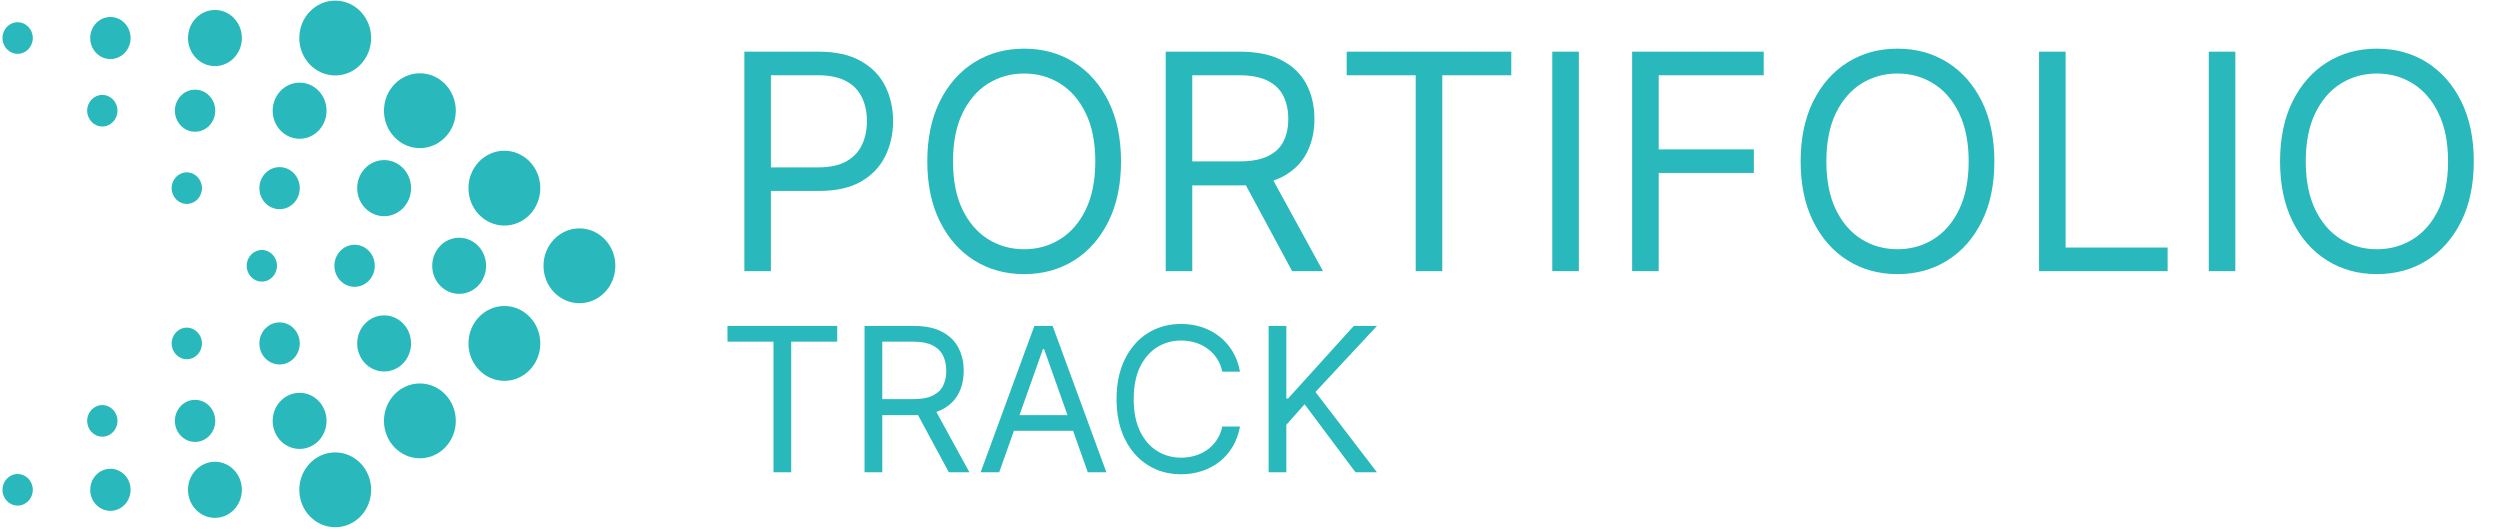
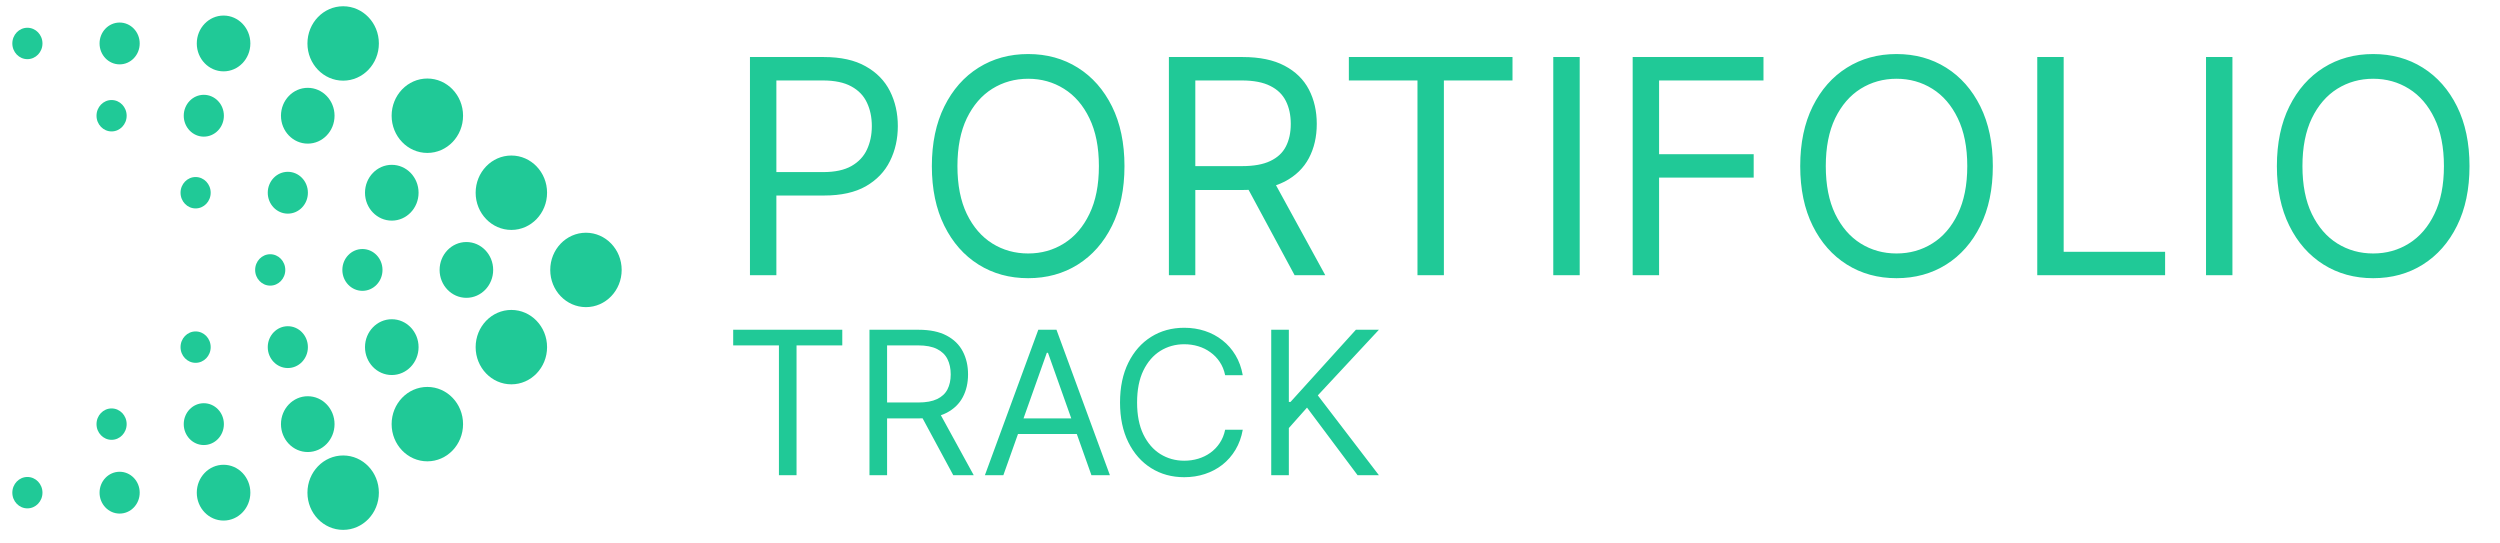
- <svg xmlns="http://www.w3.org/2000/svg" width="174" height="37" viewBox="0 0 174 37" fill="none">
-   <ellipse cx="40.328" cy="18.499" rx="2.5" ry="2.604" fill="#29B8BB" />
-   <ellipse cx="31.957" cy="18.499" rx="1.875" ry="1.953" fill="#29B8BB" />
-   <ellipse cx="24.68" cy="18.499" rx="1.405" ry="1.464" fill="#29B8BB" />
-   <ellipse cx="18.224" cy="18.499" rx="1.055" ry="1.099" fill="#29B8BB" />
-   <ellipse cx="35.105" cy="23.903" rx="2.5" ry="2.604" fill="#29B8BB" />
-   <ellipse cx="26.735" cy="23.903" rx="1.875" ry="1.953" fill="#29B8BB" />
-   <ellipse cx="19.458" cy="23.903" rx="1.405" ry="1.464" fill="#29B8BB" />
-   <ellipse cx="13.002" cy="23.903" rx="1.055" ry="1.099" fill="#29B8BB" />
-   <ellipse cx="35.105" cy="13.095" rx="2.5" ry="2.604" fill="#29B8BB" />
-   <ellipse cx="26.735" cy="13.095" rx="1.875" ry="1.953" fill="#29B8BB" />
-   <ellipse cx="19.458" cy="13.095" rx="1.405" ry="1.464" fill="#29B8BB" />
-   <ellipse cx="13.002" cy="13.095" rx="1.055" ry="1.099" fill="#29B8BB" />
-   <ellipse cx="29.224" cy="29.293" rx="2.5" ry="2.604" fill="#29B8BB" />
-   <ellipse cx="20.853" cy="29.293" rx="1.875" ry="1.953" fill="#29B8BB" />
-   <ellipse cx="13.577" cy="29.293" rx="1.405" ry="1.464" fill="#29B8BB" />
-   <ellipse cx="7.121" cy="29.293" rx="1.055" ry="1.099" fill="#29B8BB" />
-   <ellipse cx="29.224" cy="7.705" rx="2.5" ry="2.604" fill="#29B8BB" />
-   <ellipse cx="20.853" cy="7.705" rx="1.875" ry="1.953" fill="#29B8BB" />
-   <ellipse cx="13.577" cy="7.705" rx="1.405" ry="1.464" fill="#29B8BB" />
-   <ellipse cx="7.121" cy="7.705" rx="1.055" ry="1.099" fill="#29B8BB" />
-   <ellipse cx="23.331" cy="34.091" rx="2.5" ry="2.604" fill="#29B8BB" />
-   <ellipse cx="14.96" cy="34.091" rx="1.875" ry="1.953" fill="#29B8BB" />
-   <ellipse cx="7.684" cy="34.091" rx="1.405" ry="1.464" fill="#29B8BB" />
-   <ellipse cx="1.228" cy="34.091" rx="1.055" ry="1.099" fill="#29B8BB" />
-   <ellipse cx="23.331" cy="2.647" rx="2.5" ry="2.604" fill="#29B8BB" />
-   <ellipse cx="14.96" cy="2.647" rx="1.875" ry="1.953" fill="#29B8BB" />
-   <ellipse cx="7.684" cy="2.647" rx="1.405" ry="1.464" fill="#29B8BB" />
-   <ellipse cx="1.228" cy="2.647" rx="1.055" ry="1.099" fill="#29B8BB" />
-   <path d="M51.807 18.869V3.596H56.967C58.165 3.596 59.145 3.812 59.905 4.245C60.671 4.672 61.238 5.251 61.606 5.982C61.974 6.713 62.158 7.528 62.158 8.428C62.158 9.328 61.974 10.146 61.606 10.882C61.243 11.618 60.681 12.204 59.92 12.642C59.16 13.074 58.185 13.29 56.997 13.29H53.298V11.65H56.937C57.758 11.65 58.416 11.508 58.914 11.225C59.411 10.941 59.771 10.559 59.995 10.076C60.224 9.589 60.338 9.04 60.338 8.428C60.338 7.817 60.224 7.27 59.995 6.788C59.771 6.305 59.408 5.928 58.906 5.654C58.404 5.376 57.738 5.237 56.908 5.237H53.656V18.869H51.807ZM78.023 11.232C78.023 12.843 77.732 14.235 77.151 15.408C76.569 16.582 75.771 17.487 74.757 18.123C73.743 18.759 72.584 19.078 71.282 19.078C69.979 19.078 68.821 18.759 67.806 18.123C66.792 17.487 65.994 16.582 65.413 15.408C64.831 14.235 64.54 12.843 64.54 11.232C64.54 9.621 64.831 8.229 65.413 7.056C65.994 5.883 66.792 4.978 67.806 4.342C68.821 3.705 69.979 3.387 71.282 3.387C72.584 3.387 73.743 3.705 74.757 4.342C75.771 4.978 76.569 5.883 77.151 7.056C77.732 8.229 78.023 9.621 78.023 11.232ZM76.233 11.232C76.233 9.91 76.012 8.794 75.57 7.884C75.132 6.974 74.538 6.286 73.787 5.818C73.042 5.351 72.206 5.117 71.282 5.117C70.357 5.117 69.519 5.351 68.769 5.818C68.023 6.286 67.429 6.974 66.986 7.884C66.549 8.794 66.33 9.91 66.33 11.232C66.33 12.555 66.549 13.671 66.986 14.581C67.429 15.491 68.023 16.179 68.769 16.646C69.519 17.114 70.357 17.347 71.282 17.347C72.206 17.347 73.042 17.114 73.787 16.646C74.538 16.179 75.132 15.491 75.57 14.581C76.012 13.671 76.233 12.555 76.233 11.232ZM81.133 18.869V3.596H86.293C87.487 3.596 88.466 3.8 89.232 4.207C89.997 4.61 90.564 5.164 90.932 5.87C91.3 6.576 91.484 7.379 91.484 8.279C91.484 9.179 91.3 9.977 90.932 10.673C90.564 11.369 90 11.916 89.239 12.314C88.478 12.706 87.507 12.903 86.323 12.903H82.147V11.232H86.264C87.079 11.232 87.735 11.113 88.232 10.874C88.734 10.636 89.097 10.298 89.321 9.86C89.55 9.418 89.664 8.891 89.664 8.279C89.664 7.668 89.55 7.133 89.321 6.676C89.092 6.218 88.727 5.865 88.225 5.617C87.723 5.363 87.059 5.237 86.234 5.237H82.982V18.869H81.133ZM88.322 12.008L92.08 18.869H89.933L86.234 12.008H88.322ZM93.73 5.237V3.596H105.185V5.237H100.382V18.869H98.533V5.237H93.73ZM109.889 3.596V18.869H108.039V3.596H109.889ZM113.597 18.869V3.596H122.754V5.237H115.446V10.397H122.068V12.038H115.446V18.869H113.597ZM138.808 11.232C138.808 12.843 138.517 14.235 137.936 15.408C137.354 16.582 136.556 17.487 135.542 18.123C134.528 18.759 133.369 19.078 132.067 19.078C130.764 19.078 129.606 18.759 128.592 18.123C127.577 17.487 126.78 16.582 126.198 15.408C125.616 14.235 125.325 12.843 125.325 11.232C125.325 9.621 125.616 8.229 126.198 7.056C126.78 5.883 127.577 4.978 128.592 4.342C129.606 3.705 130.764 3.387 132.067 3.387C133.369 3.387 134.528 3.705 135.542 4.342C136.556 4.978 137.354 5.883 137.936 7.056C138.517 8.229 138.808 9.621 138.808 11.232ZM137.019 11.232C137.019 9.91 136.797 8.794 136.355 7.884C135.917 6.974 135.323 6.286 134.573 5.818C133.827 5.351 132.992 5.117 132.067 5.117C131.142 5.117 130.304 5.351 129.554 5.818C128.808 6.286 128.214 6.974 127.771 7.884C127.334 8.794 127.115 9.91 127.115 11.232C127.115 12.555 127.334 13.671 127.771 14.581C128.214 15.491 128.808 16.179 129.554 16.646C130.304 17.114 131.142 17.347 132.067 17.347C132.992 17.347 133.827 17.114 134.573 16.646C135.323 16.179 135.917 15.491 136.355 14.581C136.797 13.671 137.019 12.555 137.019 11.232ZM141.918 18.869V3.596H143.767V17.228H150.867V18.869H141.918ZM155.58 3.596V18.869H153.731V3.596H155.58ZM172.175 11.232C172.175 12.843 171.884 14.235 171.302 15.408C170.72 16.582 169.922 17.487 168.908 18.123C167.894 18.759 166.736 19.078 165.433 19.078C164.13 19.078 162.972 18.759 161.958 18.123C160.944 17.487 160.146 16.582 159.564 15.408C158.982 14.235 158.692 12.843 158.692 11.232C158.692 9.621 158.982 8.229 159.564 7.056C160.146 5.883 160.944 4.978 161.958 4.342C162.972 3.705 164.13 3.387 165.433 3.387C166.736 3.387 167.894 3.705 168.908 4.342C169.922 4.978 170.72 5.883 171.302 7.056C171.884 8.229 172.175 9.621 172.175 11.232ZM170.385 11.232C170.385 9.91 170.164 8.794 169.721 7.884C169.284 6.974 168.689 6.286 167.939 5.818C167.193 5.351 166.358 5.117 165.433 5.117C164.508 5.117 163.671 5.351 162.92 5.818C162.174 6.286 161.58 6.974 161.138 7.884C160.7 8.794 160.481 9.91 160.481 11.232C160.481 12.555 160.7 13.671 161.138 14.581C161.58 15.491 162.174 16.179 162.92 16.646C163.671 17.114 164.508 17.347 165.433 17.347C166.358 17.347 167.193 17.114 167.939 16.646C168.689 16.179 169.284 15.491 169.721 14.581C170.164 13.671 170.385 12.555 170.385 11.232ZM50.633 23.781V22.687H58.27V23.781H55.068V32.869H53.835V23.781H50.633ZM60.173 32.869V22.687H63.613C64.408 22.687 65.061 22.823 65.572 23.095C66.082 23.363 66.46 23.733 66.705 24.203C66.951 24.674 67.073 25.209 67.073 25.809C67.073 26.409 66.951 26.941 66.705 27.405C66.46 27.869 66.084 28.233 65.577 28.499C65.07 28.761 64.422 28.891 63.633 28.891H60.849V27.778H63.593C64.137 27.778 64.574 27.698 64.906 27.539C65.24 27.38 65.482 27.155 65.632 26.863C65.784 26.568 65.86 26.217 65.86 25.809C65.86 25.401 65.784 25.045 65.632 24.74C65.479 24.435 65.235 24.2 64.901 24.034C64.566 23.865 64.123 23.781 63.573 23.781H61.406V32.869H60.173ZM64.965 28.295L67.471 32.869H66.039L63.573 28.295H64.965ZM69.545 32.869H68.253L71.991 22.687H73.264L77.003 32.869H75.71L72.668 24.298H72.588L69.545 32.869ZM70.023 28.891H75.233V29.985H70.023V28.891ZM86.303 25.869H85.07C84.998 25.514 84.87 25.203 84.688 24.934C84.509 24.666 84.29 24.44 84.031 24.258C83.776 24.072 83.493 23.933 83.181 23.84C82.87 23.747 82.545 23.701 82.207 23.701C81.59 23.701 81.032 23.857 80.531 24.168C80.034 24.48 79.638 24.939 79.343 25.546C79.051 26.152 78.906 26.896 78.906 27.778C78.906 28.659 79.051 29.404 79.343 30.01C79.638 30.616 80.034 31.076 80.531 31.387C81.032 31.699 81.59 31.854 82.207 31.854C82.545 31.854 82.87 31.808 83.181 31.715C83.493 31.622 83.776 31.485 84.031 31.303C84.29 31.117 84.509 30.89 84.688 30.622C84.87 30.35 84.998 30.038 85.07 29.687H86.303C86.21 30.207 86.041 30.673 85.796 31.084C85.551 31.495 85.246 31.845 84.882 32.133C84.517 32.418 84.108 32.635 83.653 32.784C83.203 32.933 82.721 33.008 82.207 33.008C81.338 33.008 80.566 32.796 79.89 32.371C79.214 31.947 78.682 31.344 78.294 30.562C77.906 29.78 77.712 28.852 77.712 27.778C77.712 26.704 77.906 25.776 78.294 24.994C78.682 24.212 79.214 23.608 79.89 23.184C80.566 22.76 81.338 22.548 82.207 22.548C82.721 22.548 83.203 22.622 83.653 22.771C84.108 22.921 84.517 23.139 84.882 23.428C85.246 23.713 85.551 24.061 85.796 24.472C86.041 24.879 86.21 25.345 86.303 25.869ZM88.296 32.869V22.687H89.529V27.738H89.648L94.222 22.687H95.833L91.557 27.281L95.833 32.869H94.341L90.801 28.136L89.529 29.567V32.869H88.296Z" fill="#29B8BB" />
+ <svg xmlns="http://www.w3.org/2000/svg" width="175" height="38" viewBox="0 0 175 38" fill="none">
+   <ellipse cx="41.017" cy="18.895" rx="2.5" ry="2.604" fill="#20C997" />
+   <ellipse cx="32.647" cy="18.895" rx="1.875" ry="1.953" fill="#20C997" />
+   <ellipse cx="25.37" cy="18.895" rx="1.405" ry="1.464" fill="#20C997" />
+   <ellipse cx="18.915" cy="18.895" rx="1.055" ry="1.099" fill="#20C997" />
+   <ellipse cx="35.795" cy="24.299" rx="2.5" ry="2.604" fill="#20C997" />
+   <ellipse cx="27.425" cy="24.299" rx="1.875" ry="1.953" fill="#20C997" />
+   <ellipse cx="20.148" cy="24.299" rx="1.405" ry="1.464" fill="#20C997" />
+   <ellipse cx="13.693" cy="24.299" rx="1.055" ry="1.099" fill="#20C997" />
+   <ellipse cx="35.795" cy="13.491" rx="2.5" ry="2.604" fill="#20C997" />
+   <ellipse cx="27.425" cy="13.491" rx="1.875" ry="1.953" fill="#20C997" />
+   <ellipse cx="20.148" cy="13.491" rx="1.405" ry="1.464" fill="#20C997" />
+   <ellipse cx="13.693" cy="13.491" rx="1.055" ry="1.099" fill="#20C997" />
+   <ellipse cx="29.914" cy="29.689" rx="2.5" ry="2.604" fill="#20C997" />
+   <ellipse cx="21.543" cy="29.689" rx="1.875" ry="1.953" fill="#20C997" />
+   <ellipse cx="14.267" cy="29.689" rx="1.405" ry="1.464" fill="#20C997" />
+   <ellipse cx="7.811" cy="29.689" rx="1.055" ry="1.099" fill="#20C997" />
+   <ellipse cx="29.914" cy="8.101" rx="2.5" ry="2.604" fill="#20C997" />
+   <ellipse cx="21.543" cy="8.101" rx="1.875" ry="1.953" fill="#20C997" />
+   <ellipse cx="14.267" cy="8.101" rx="1.405" ry="1.464" fill="#20C997" />
+   <ellipse cx="7.811" cy="8.101" rx="1.055" ry="1.099" fill="#20C997" />
+   <ellipse cx="24.021" cy="34.487" rx="2.5" ry="2.604" fill="#20C997" />
+   <ellipse cx="15.65" cy="34.487" rx="1.875" ry="1.953" fill="#20C997" />
+   <ellipse cx="8.374" cy="34.487" rx="1.405" ry="1.464" fill="#20C997" />
+   <ellipse cx="1.918" cy="34.487" rx="1.055" ry="1.099" fill="#20C997" />
+   <ellipse cx="24.021" cy="3.042" rx="2.5" ry="2.604" fill="#20C997" />
+   <ellipse cx="15.65" cy="3.042" rx="1.875" ry="1.953" fill="#20C997" />
+   <ellipse cx="8.374" cy="3.042" rx="1.405" ry="1.464" fill="#20C997" />
+   <ellipse cx="1.918" cy="3.042" rx="1.055" ry="1.099" fill="#20C997" />
+   <path d="M52.497 19.265V3.992H57.657C58.855 3.992 59.835 4.208 60.595 4.641C61.361 5.068 61.928 5.647 62.296 6.378C62.664 7.109 62.848 7.924 62.848 8.824C62.848 9.724 62.664 10.542 62.296 11.278C61.933 12.014 61.371 12.6 60.61 13.038C59.85 13.47 58.875 13.686 57.687 13.686H53.988V12.046H57.627C58.448 12.046 59.106 11.904 59.604 11.621C60.101 11.337 60.461 10.954 60.685 10.472C60.914 9.985 61.028 9.436 61.028 8.824C61.028 8.213 60.914 7.666 60.685 7.184C60.461 6.701 60.098 6.323 59.596 6.05C59.094 5.772 58.428 5.632 57.598 5.632H54.346V19.265H52.497ZM78.713 11.628C78.713 13.239 78.422 14.631 77.841 15.804C77.259 16.978 76.461 17.882 75.447 18.519C74.433 19.155 73.274 19.473 71.972 19.473C70.669 19.473 69.511 19.155 68.496 18.519C67.482 17.882 66.684 16.978 66.103 15.804C65.521 14.631 65.23 13.239 65.23 11.628C65.23 10.017 65.521 8.625 66.103 7.452C66.684 6.279 67.482 5.374 68.496 4.738C69.511 4.101 70.669 3.783 71.972 3.783C73.274 3.783 74.433 4.101 75.447 4.738C76.461 5.374 77.259 6.279 77.841 7.452C78.422 8.625 78.713 10.017 78.713 11.628ZM76.923 11.628C76.923 10.306 76.702 9.19 76.26 8.28C75.822 7.37 75.228 6.681 74.477 6.214C73.732 5.747 72.896 5.513 71.972 5.513C71.047 5.513 70.209 5.747 69.459 6.214C68.713 6.681 68.119 7.37 67.676 8.28C67.239 9.19 67.02 10.306 67.02 11.628C67.02 12.951 67.239 14.067 67.676 14.976C68.119 15.886 68.713 16.575 69.459 17.042C70.209 17.51 71.047 17.743 71.972 17.743C72.896 17.743 73.732 17.51 74.477 17.042C75.228 16.575 75.822 15.886 76.26 14.976C76.702 14.067 76.923 12.951 76.923 11.628ZM81.823 19.265V3.992H86.983C88.177 3.992 89.156 4.196 89.922 4.603C90.687 5.006 91.254 5.56 91.622 6.266C91.99 6.972 92.174 7.775 92.174 8.675C92.174 9.575 91.99 10.373 91.622 11.069C91.254 11.765 90.69 12.312 89.929 12.71C89.168 13.102 88.197 13.299 87.013 13.299H82.837V11.628H86.954C87.769 11.628 88.425 11.509 88.922 11.27C89.424 11.032 89.787 10.694 90.011 10.256C90.24 9.814 90.354 9.287 90.354 8.675C90.354 8.064 90.24 7.529 90.011 7.072C89.782 6.614 89.417 6.261 88.915 6.013C88.413 5.759 87.749 5.632 86.924 5.632H83.672V19.265H81.823ZM89.012 12.404L92.77 19.265H90.623L86.924 12.404H89.012ZM94.42 5.632V3.992H105.875V5.632H101.072V19.265H99.223V5.632H94.42ZM110.579 3.992V19.265H108.729V3.992H110.579ZM114.287 19.265V3.992H123.444V5.632H116.136V10.793H122.758V12.434H116.136V19.265H114.287ZM139.498 11.628C139.498 13.239 139.207 14.631 138.626 15.804C138.044 16.978 137.246 17.882 136.232 18.519C135.218 19.155 134.059 19.473 132.757 19.473C131.454 19.473 130.296 19.155 129.282 18.519C128.267 17.882 127.47 16.978 126.888 15.804C126.306 14.631 126.015 13.239 126.015 11.628C126.015 10.017 126.306 8.625 126.888 7.452C127.47 6.279 128.267 5.374 129.282 4.738C130.296 4.101 131.454 3.783 132.757 3.783C134.059 3.783 135.218 4.101 136.232 4.738C137.246 5.374 138.044 6.279 138.626 7.452C139.207 8.625 139.498 10.017 139.498 11.628ZM137.709 11.628C137.709 10.306 137.487 9.19 137.045 8.28C136.607 7.37 136.013 6.681 135.263 6.214C134.517 5.747 133.682 5.513 132.757 5.513C131.832 5.513 130.994 5.747 130.244 6.214C129.498 6.681 128.904 7.37 128.461 8.28C128.024 9.19 127.805 10.306 127.805 11.628C127.805 12.951 128.024 14.067 128.461 14.976C128.904 15.886 129.498 16.575 130.244 17.042C130.994 17.51 131.832 17.743 132.757 17.743C133.682 17.743 134.517 17.51 135.263 17.042C136.013 16.575 136.607 15.886 137.045 14.976C137.487 14.067 137.709 12.951 137.709 11.628ZM142.608 19.265V3.992H144.457V17.624H151.557V19.265H142.608ZM156.27 3.992V19.265H154.421V3.992H156.27ZM172.865 11.628C172.865 13.239 172.574 14.631 171.992 15.804C171.41 16.978 170.612 17.882 169.598 18.519C168.584 19.155 167.426 19.473 166.123 19.473C164.82 19.473 163.662 19.155 162.648 18.519C161.634 17.882 160.836 16.978 160.254 15.804C159.672 14.631 159.382 13.239 159.382 11.628C159.382 10.017 159.672 8.625 160.254 7.452C160.836 6.279 161.634 5.374 162.648 4.738C163.662 4.101 164.82 3.783 166.123 3.783C167.426 3.783 168.584 4.101 169.598 4.738C170.612 5.374 171.41 6.279 171.992 7.452C172.574 8.625 172.865 10.017 172.865 11.628ZM171.075 11.628C171.075 10.306 170.854 9.19 170.411 8.28C169.974 7.37 169.379 6.681 168.629 6.214C167.883 5.747 167.048 5.513 166.123 5.513C165.198 5.513 164.361 5.747 163.61 6.214C162.864 6.681 162.27 7.37 161.828 8.28C161.39 9.19 161.171 10.306 161.171 11.628C161.171 12.951 161.39 14.067 161.828 14.976C162.27 15.886 162.864 16.575 163.61 17.042C164.361 17.51 165.198 17.743 166.123 17.743C167.048 17.743 167.883 17.51 168.629 17.042C169.379 16.575 169.974 15.886 170.411 14.976C170.854 14.067 171.075 12.951 171.075 11.628ZM51.323 24.177V23.083H58.96V24.177H55.758V33.264H54.525V24.177H51.323ZM60.863 33.264V23.083H64.303C65.098 23.083 65.751 23.219 66.262 23.49C66.772 23.759 67.15 24.128 67.395 24.599C67.641 25.07 67.763 25.605 67.763 26.205C67.763 26.805 67.641 27.337 67.395 27.801C67.15 28.265 66.774 28.629 66.267 28.895C65.76 29.156 65.112 29.287 64.323 29.287H61.539V28.174H64.283C64.827 28.174 65.264 28.094 65.596 27.935C65.93 27.776 66.172 27.55 66.322 27.259C66.474 26.964 66.55 26.613 66.55 26.205C66.55 25.797 66.474 25.441 66.322 25.136C66.169 24.831 65.925 24.596 65.591 24.43C65.256 24.261 64.813 24.177 64.263 24.177H62.096V33.264H60.863ZM65.655 28.691L68.161 33.264H66.729L64.263 28.691H65.655ZM70.235 33.264H68.943L72.681 23.083H73.954L77.693 33.264H76.4L73.358 24.694H73.278L70.235 33.264ZM70.713 29.287H75.923V30.381H70.713V29.287ZM86.993 26.265H85.76C85.688 25.91 85.56 25.598 85.378 25.33C85.199 25.061 84.98 24.836 84.721 24.654C84.466 24.468 84.183 24.329 83.871 24.236C83.56 24.143 83.235 24.097 82.897 24.097C82.28 24.097 81.722 24.253 81.221 24.564C80.724 24.876 80.328 25.335 80.033 25.941C79.741 26.548 79.596 27.292 79.596 28.174C79.596 29.055 79.741 29.799 80.033 30.406C80.328 31.012 80.724 31.471 81.221 31.783C81.722 32.094 82.28 32.25 82.897 32.25C83.235 32.25 83.56 32.204 83.871 32.111C84.183 32.018 84.466 31.881 84.721 31.698C84.98 31.513 85.199 31.286 85.378 31.017C85.56 30.746 85.688 30.434 85.76 30.083H86.993C86.9 30.603 86.731 31.069 86.486 31.48C86.241 31.891 85.936 32.24 85.572 32.529C85.207 32.814 84.798 33.031 84.344 33.18C83.893 33.329 83.41 33.404 82.897 33.404C82.028 33.404 81.256 33.192 80.58 32.767C79.904 32.343 79.372 31.74 78.984 30.958C78.596 30.175 78.402 29.247 78.402 28.174C78.402 27.1 78.596 26.172 78.984 25.39C79.372 24.607 79.904 24.004 80.58 23.58C81.256 23.156 82.028 22.944 82.897 22.944C83.41 22.944 83.893 23.018 84.344 23.167C84.798 23.316 85.207 23.535 85.572 23.823C85.936 24.108 86.241 24.456 86.486 24.867C86.731 25.275 86.9 25.741 86.993 26.265ZM88.986 33.264V23.083H90.219V28.134H90.338L94.912 23.083H96.523L92.247 27.677L96.523 33.264H95.031L91.491 28.532L90.219 29.963V33.264H88.986Z" fill="#20C997" />
</svg>
